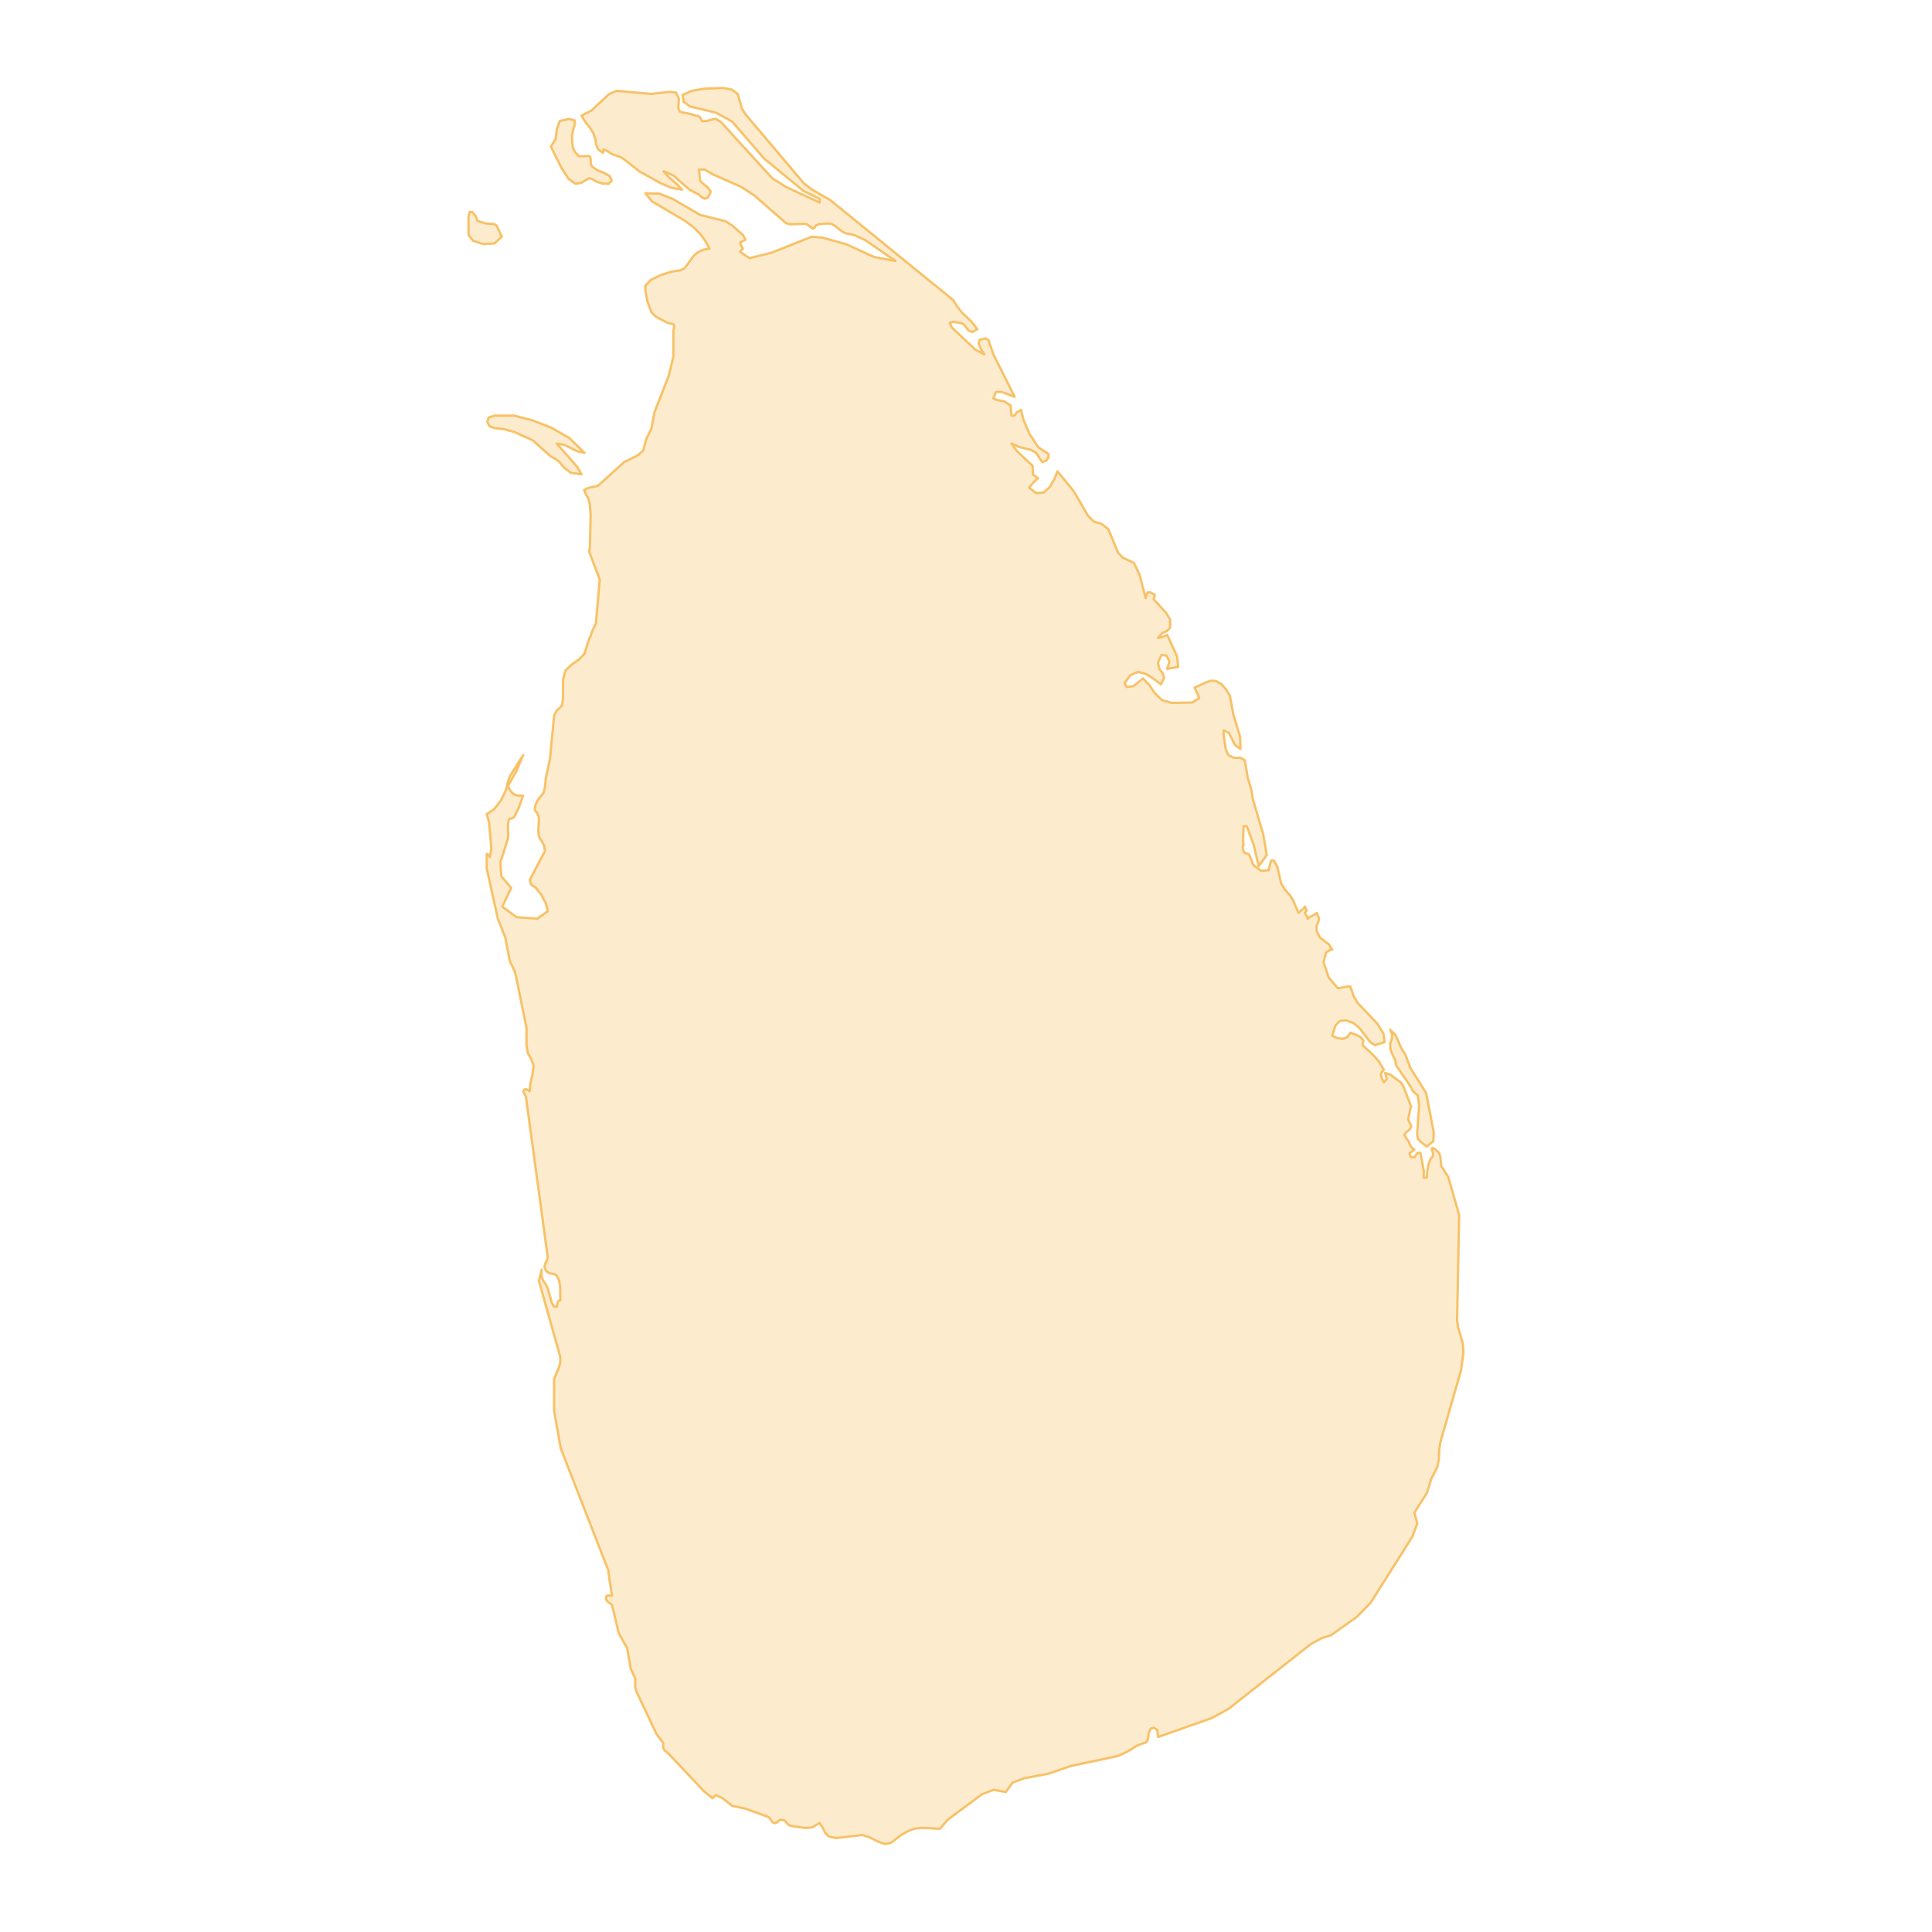
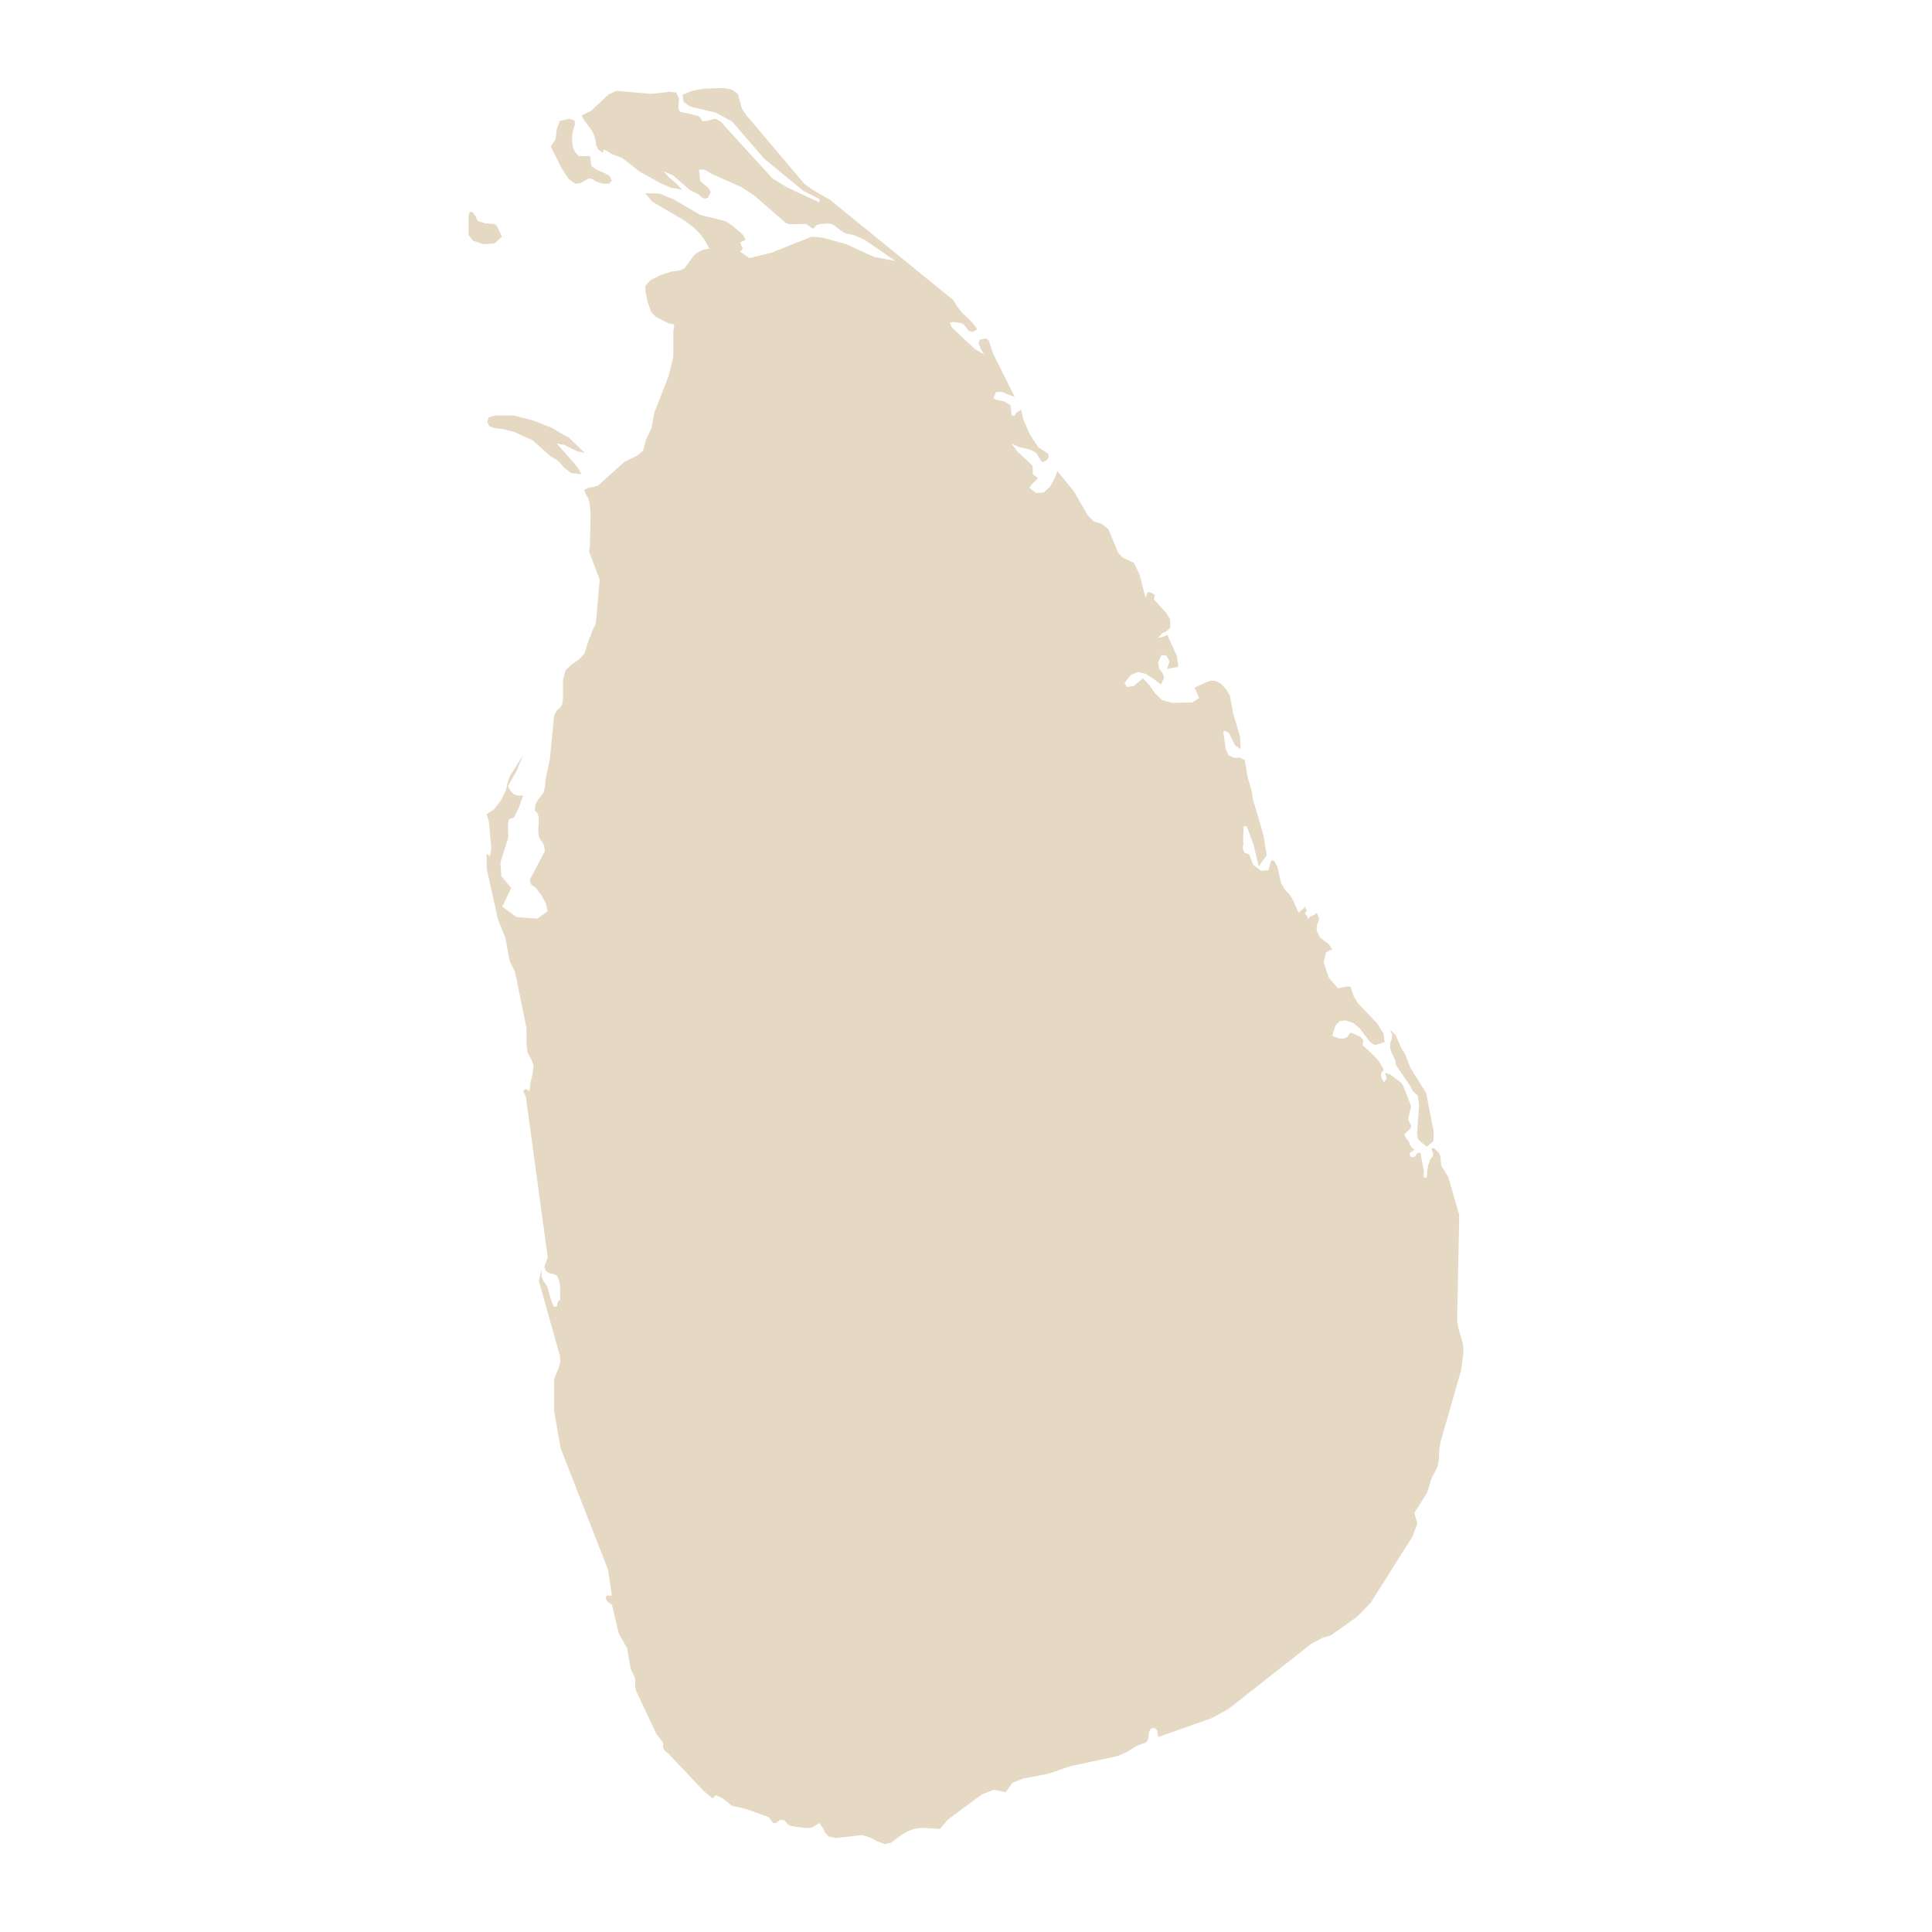
- <svg xmlns="http://www.w3.org/2000/svg" baseProfile="tiny" fill="rgba(245,166,35,0.22)" height="1000" stroke="rgba(245,166,35,0.65)" stroke-linecap="round" stroke-linejoin="round" stroke-width="1.2" version="1.2" viewBox="0 0 1000 1000" width="1000">
+ <svg xmlns="http://www.w3.org/2000/svg" baseProfile="tiny" fill="#e5d9c4" height="1000" stroke="none" stroke-linecap="round" stroke-linejoin="round" stroke-width="0" version="1.2" viewBox="0 0 1000 1000" width="1000">
  <g id="features">
    <path d="M754.2 683.5l0.6 3.7 2.4 8.2 0.3 4.8-1.3 9.3-10.6 36.8-0.6 3.8-0.2 5-0.8 4.2-3.3 6.5-0.8 2.9-1.3 4-4.4 7-2.1 3.3 1.5 5.6-2.5 6.7-21.7 34.4-7.2 7.3-13.4 9.5-4.4 1.3-5.8 3.1-42.8 33.7-8.6 4.7-27.8 9.8-0.4-3.3 0-0.2-1.6-1.3-0.1 0-0.3 0.1-1.4 0.4-0.9 1.8-0.5 3.9-1.2 1.5-2 0.6-2.7 1.1-5 3.1-5 2.2-24 5.1-11.7 4-12.7 2.4-5.8 2.2-3.5 4.9-6.3-1.2-3.8 1.5-2.2 0.8-8.9 6.6-8.8 6.6-4.1 4.7-9.5-0.5-3.9 0.5-3.1 1.2-3.2 1.8-5.6 4.2-1.6 0.4-1.6 0.3-3.8-1.4-4.1-2.1-2.3-0.7-1.6-0.5-13.4 1.6-3.8-0.8-1.9-1.9-1.2-2.5-1-1.5-0.7-1.1-3.9 2.3-3.5 0.3-6.2-0.9-1.5-0.3-1.1-0.5-0.8-1-1-1.1-1.8-0.5-1 0.3-0.9 0.8-0.9 0.6-1.2 0-0.4-0.3-0.4-0.4-1.4-2-0.8-0.5-0.1-0.1-1.7-0.6-9.8-3.5-4.1-0.9-2.8-0.6-5-4-1.2-0.5-2.2-1.1-1.7 1.7-4.3-3.5-18.8-19.9-1.5-1.2-0.2-0.2-0.5-0.7-0.3-0.9 0.1-2-0.6-1-0.8-1.1-2.1-2.7-10.6-22.5-0.5-2.1 0.1-2 0-1.9-0.4-1.2-1.9-4-1.9-10.8-4.3-7.6-2.6-10.9-1-4-0.5-0.4-1-0.6-1-0.9-0.6-1.2 0.2-1.4 1.1-0.3 1.2 0.1 0.6 0-1.8-12.2-0.1-1-4.8-12.3-19.8-50.8-3.1-17.5-0.3-1.7 0-16.7 0.3-0.7 2.3-5.5 0.6-2.6-0.1-2.7 0-0.1-11-39.2 1.5-5.8-0.1 3.6 0.9 2.2 1.2 1.7 1.1 2.1 2.2 7.7 1.1 1.9 1.4 0 0.4-2.2 0.6-0.9 0.6-0.2 0.2 0.1-0.1-7.1-0.5-3.1-1.2-2.6-1.1-0.7-3-0.7-1.3-0.9-0.2-0.3-0.8-1.7 0.4-1.9 0.8-1.7 0.5-1.6-11.3-83-1.4-3 0.9-1 0.7-0.1 1.7 1.1 0.4-4 1.1-4.7 0.3-2.2 0.3-2.3-1.3-3.5-1.8-3.2-0.3-2.1-0.3-2.1 0-8.6-5.3-26.1-0.7-3-2.7-5.7-2.3-12.1-3.8-9.5-5.8-26.2 0-7.5 1 0.5 0.1 0.1 0 0.2 0.5 0.8 0.8-4.3-1.2-13.8-1.2-4.1 3.8-2.5 3.6-4.7 2.6-5.3 1-4.4 1.1-2.9 6.8-10.8-0.1 0.2-3.4 8.2-4.4 7.7 1 1.9 0.2 0.4 1.7 1.8 2.2 0.8 2.8 0-2.3 6.4-2.3 4.6-1 0.8-1.1 0.1-0.8 0.7-0.4 2.4 0.2 5.6-0.2 1.7-3.9 12.4 0.2 2.4 0.3 4.6 4 4.8 1.1 1.3-4.6 9.7 7.4 5.4 10.7 0.8 5.4-3.9-1-4.1-1.8-3.2-0.6-1.3-0.9-1-2-2.6-2.3-1.5-0.7-2.5 7.8-14.8-0.3-2.7-1-2-1.2-1.7-0.7-1.7-0.2-2.8 0.3-4.9-0.1-1.9 0-0.1-0.1-0.4-0.6-1.6-0.4-0.4-0.5-0.4-0.4-1 0.4-2.6 1.1-2.2 3-3.9 0.7-2.6 0.5-4.9 2.1-9.7 2.2-22.8 1.4-2.6 1.5-1.3 1.2-1.5 0.5-3.4 0-9.7 1.3-4.8 3.1-3 3.8-2.6 3-3.2 0.3-1.2 2.3-7.1 0.3-0.3 0.2-0.2 0.5-2 2.2-4.7 2-22.7-5.5-14.5 0.4-2.5 0.4-16.5 0-0.2-0.5-5.6-0.7-2.7-1.2-2-1-2.4 2.2-1.1 3.1-0.6 2-0.6 13.4-12.1 7-3.5 2.9-2.5 1.5-5.7 2.8-5.9 1.5-8.1 7.5-19.2 0.2-1.1 0.7-2.8 1.4-5.7 0-13.6 0.5-2-0.4-1.3-2.7-0.5-6.4-3.3-2.4-2.4-1.6-4.4-0.3-0.8-1.1-5.4-0.1-3.1 2.8-3 5.1-2.5 5.6-1.8 4.7-0.7 2.1-1.1 5-6.7 0.6-0.5 0.9-0.7 1.7-1 2.1-0.8 2.6-0.4-2.2-4-1.3-1.8-1.3-1.8-3.4-3.4-4.5-3.4-17-10-3.5-4.3 7.4 0.2 7.1 2.9 13.9 8.1 13.2 3.3 3.5 2.3 5.5 4.8 1.3 2.5-2.8 1.4 0.6 1.6 0.8 1.6-1.4 1.6 4.8 3.3 11.4-2.8 20.8-8.3 5.7 0.5 12.2 3.4 14.5 6.6 11 2.1-15.7-10.8-5.4-2.5-4.8-1.1-0.7-0.3-0.7-0.3-4.1-3.2-1.6-0.9-1.6-0.3-1.9 0.1-2.8 0.2-1.8 0.7-0.3 0.4-0.5 0.8-0.9 0.5-3.1-2.3-1.2-0.2-7.5 0.2-2.1-0.6-16.4-14.3-7-4.6-0.1 0-2.5-1.1-11.8-5.2-4.3-2.5-2.9 0 0.6 5.7 1.6 1.6 2.4 1.9 1.5 2.3-1.5 3-1.7 0.6-1.7-1-1.5-1.3-4.5-2.3-8.6-7.5-4.9-2.1 2.5 2.8 4.5 3.9 2.6 2.8-5.6-1-5.5-2.3-11.1-6.2-8.9-7-5.2-1.9-0.5-0.3-2-1.3-1.9-0.8-0.3 1.7-2.5-1.7-1-2.3-0.4-2.7-0.9-3-1.5-2.6-0.9-1.2-2.4-3.1-1.5-2.7 5-2.5 9.1-8.5 4-1.8 0.1 0 18 1.6 9.4-1.1 3.4 0.4 1.4 3.2-0.3 4.9 0.7 1.7 2 0.6 1.9 0.3 5.5 1.4 1.2 0.7 1 2 2.5-0.1 1.9-0.6 0.8-0.2 1.1-0.2 0.8-0.1 1.8 1.1 0.8 0.4 6.4 7.1 20.3 22.2 7.2 4.5 16.6 7.7 0.6 0.3 0-1.8-8.4-4.2-20.3-16.7-16.6-19.2-8.4-4.6-13.2-3.1-3.5-2.5-0.5-3.6 4.9-2.1 1.5-0.3 4.8-0.8 9.6-0.4 4.6 0.8 3.2 2.3 2.1 7.6 2.1 3.2 30.2 35.7 4.4 3.2 9 5.2 63.7 51.8 0.2 0.4 1.7 2.7 2.5 3.3 5 4.7 3.1 4-2.7 1.5-0.1 0-1.5-0.7-0.2-0.1-0.1 0-2.4-3.1-1.3-0.7-4.2-0.7-1.8 0.5 0.9 1.9 0.3 0.6 11.9 11.2 4.7 2.6-1.8-2.9-1.1-2.7 0.5-1.9 3.2-0.8 1.5 1 2.5 7.3 2.2 4.4 8.8 17.6-1.8-0.6-4.9-1.9-3 0-1.3 3.3 1.8 0.8 3.7 0.7 3.4 2.1 0 0.3 0.5 5 1.6 0 0.7-1.3 0.7-0.6 0.8-0.4 1.1-0.7 1.1 4.6 0.2 0.6 3.2 7.5 4.4 6.7 4.5 2.9 0.3 0.3 0.5 0.4 0 1.7-1.1 1.6-2.1 0.8-0.6-0.7-2.6-4.1-2.7-1.5-6.3-1.6-3.7-1.7 1.7 2.4 0.9 1.3 8.3 7.8 0.1 4.4 2.7 2-2.4 2.3-2.2 2.6 3.6 2.8 3.9-0.3 3.2-2.9 2.4-4.2 1.5-3.9 0.1 0.1 8.3 10.1 7.4 12.7 3 3.1 4.2 1.3 3.4 2.7 5 12.1 1.2 1.3 1.3 1.4 0.1 0 5.6 2.6 2.9 6 3.2 12.2 0.6-2.2 0.7-0.9 1.3 0.3 2.2 1.2-0.6 2.3 6.4 7 2.1 3.5 0 4.2-1.7 1.7-2.4 1.1-2.2 2.5 0.1 0 1.6-0.4 1.8-0.5 0.4-0.2 0.8-0.5 0.1 0.1 5 10.9 0.7 5.6-5.7 1-0.1 0 1.2-3.8-1.5-3-2.6-0.4-1.8 4 0.6 3.1 1.7 2.2 0.9 2.4-1.7 3.6-1.4-1.1-2.5-1.9-4-2.5-4-1-3.9 1.7-3 4 1.1 2.1 3.6-0.5 4.8-4 3.3 3.5 2.9 4.2 3.6 3.5 5.1 1.5 10.6-0.2 3.6-2.3-2.4-5.4 6.1-2.8 2.4-0.8 2.5 0.2 0.1 0 2.8 1.6 2.5 2.8 1.9 3.2 1.7 9.3 3.6 12 0.1 3.1 0.1 3.2-2.9-2.1-3.1-6.2-2.7-1.3-0.1 1.7 1.1 7.6 0.1 0.5 1.3 2.9 1.5 0.8 1.4 0.6 0.1 0 3.1 0 2.4 1.2 1.5 8.9 1.8 6.2 0.3 1 0.5 3.8 0.7 2.4 4.8 16.3 1.8 10.6-4.2 5.8-2.3-9.6-0.3-1.4-3.6-9.7-1.6 0-0.3 7.4 0.3 2.3-0.2-0.1-0.2 0.7 0 1.2 0.4 1.4 0.7 0.9 2 0.6 0.4 0.7 1.9 4.9 4 3 3.9-0.3 1.3-5 1.5 0 1.4 2.6 0.4 0.7 1.9 8.4 1.9 3.3 2.6 2.8 1.7 2.7 2.8 6.6 1.1-1.1 1.5-1.1 0.7-1.1 1 2.2-1 1.1 0.5 0.9 0.5 0.5 0 0.1 0.3 0.5 0.1 1.1 0.1-0.1 1.1-0.9 2.4-1.2 1.2-0.9 0.5 1.3 0.7 1.6-0.5 1.9-0.8 1.9 0 1.4 0.1 1.4 1.6 3.2 2.8 2.2 1.9 1.4 1.7 2.8-1.1 0.1-0.5 0.3-0.7 0.5-0.5 0.3-0.4 0.2-0.7 2.6-0.6 2.5 2.7 7.9 1.4 1.7 3.3 3.8 0.1 0 4.8-0.9 1.6 0 1.6 4.9 1.8 3 0.6 0.9 9.9 10.4 3.2 5.1 0.6 4.5-5.1 1.6-2.4-1.6-5.6-7.3-3-2.5-3.8-1.4-0.1 0-0.4 0-2.7 0.2-2.4 2.5-1.6 5.2 2.7 1.2 2.7 0.4 2.3-0.9 1.7-2.3 2.7 1 2.5 1.2 0.9 1.1 0.6 0.7-0.4 2.5 3.1 2.8 3 2.9 2.4 2.8 2.5 4.2-1.2 1.4-0.3 1.3 0.4 1.6 1.1 2.2 1.5-1.8-0.9-3.1 2.7 0.9 5.4 4 1.3 1.8 4.2 10.9-0.3 0.4-1.3 5.9 0.2 0.7 0 0.1 1.1 2.2 0.3 0.9-0.9 1.6-1.7 1.3-1 1.4 1.2 2.1 1.2 1.5 0.3 1.1 0.1 0.2 0.7 1.3 1.7 1.5-2.5 1.8 0.2 0.9 0.2 0.9 1.9 0.4 1.9-2.4 1.4 0 1.8 9.4-0.1 3.4 1.6 0 0-0.1 0.2-3.2 0.6-3.2 0.9-2.8 1.5-1.9 0-1.6-0.2-0.4-0.5-1.4 0.4-0.8 1.3 0.6 2.1 2 0.7 1.8 0.5 5 3.6 5.6 5.7 19.8-1.1 54.6z m-31.6-132.1l-0.4-2.5-0.9-1.9-1.1-2.3-0.7-2.3 0.1-2.4 0.7-2.1 0.3-2.3-1.1-2.7 2.9 2.9 2.9 6.7 2 3.1 0.5 1.3 2.2 5.8 5.6 8.9 2.6 4.2 3.9 20.2 0 0.1-0.2 4.6-3.4 2.8-3.2-2.5-1-1.1-0.5-0.5-0.1-1.1-0.2-1.2 0-0.5 1-14.6-0.7-5-2.5-2.2-1-2.1-7.7-11.3z m-466.7-329.8l-2.6-1-1.1-2.2 0.7-2.3 3-1 10.3 0 4.6 1.2 4.7 1.2 9.8 3.8 9.4 5.4 7.9 7.7-0.1 0-3.7-0.8-6.7-3.3-3.9-0.7 6 6.8 4.7 5.4 2.1 3.7-5.5-0.7-3.6-2.8-2.5-3-1.9-1.4-2.3-1.2-9.5-8.5-4.7-2.1-4.8-2.2-3.4-0.9-1.8-0.5-5.1-0.6z m3.9-99.1l-1.9 1.7-1.9 1.8-5.8 0.4-5.4-1.8-2.3-3 0-9.6 0.6-2.4 1.6 0.3 1.5 2 1 2.4 4 1.3 4.7 0.4 1.2 0.8 2.7 5.7z m38-27.4l-3.6-2.6-3.5-5.4-5.6-11.2 2.5-4 0.6-5.1 1.5-4.2 5-1.1 2.6 0.8 0.1 0 0.2 2-0.9 2.8-0.6 3.1 0.1 3.2 0.3 2.6 0 0.2 0.2 0.5 0.8 1.8 1.1 1.2 0.8 1 1 0.2 4.5-0.2 0.7 0.7 0.3 3.5 0.6 1.4 2.6 1.7 3.6 1.5 3 1.7 0.2 0.6 0.8 1.7-1.6 1.6-3 0-3.3-1-2.3-1.4-1.6-0.4-4.2 2.4-2.9 0.4z" id="LK" name="Sri Lanka">
  </path>
  </g>
</svg>
